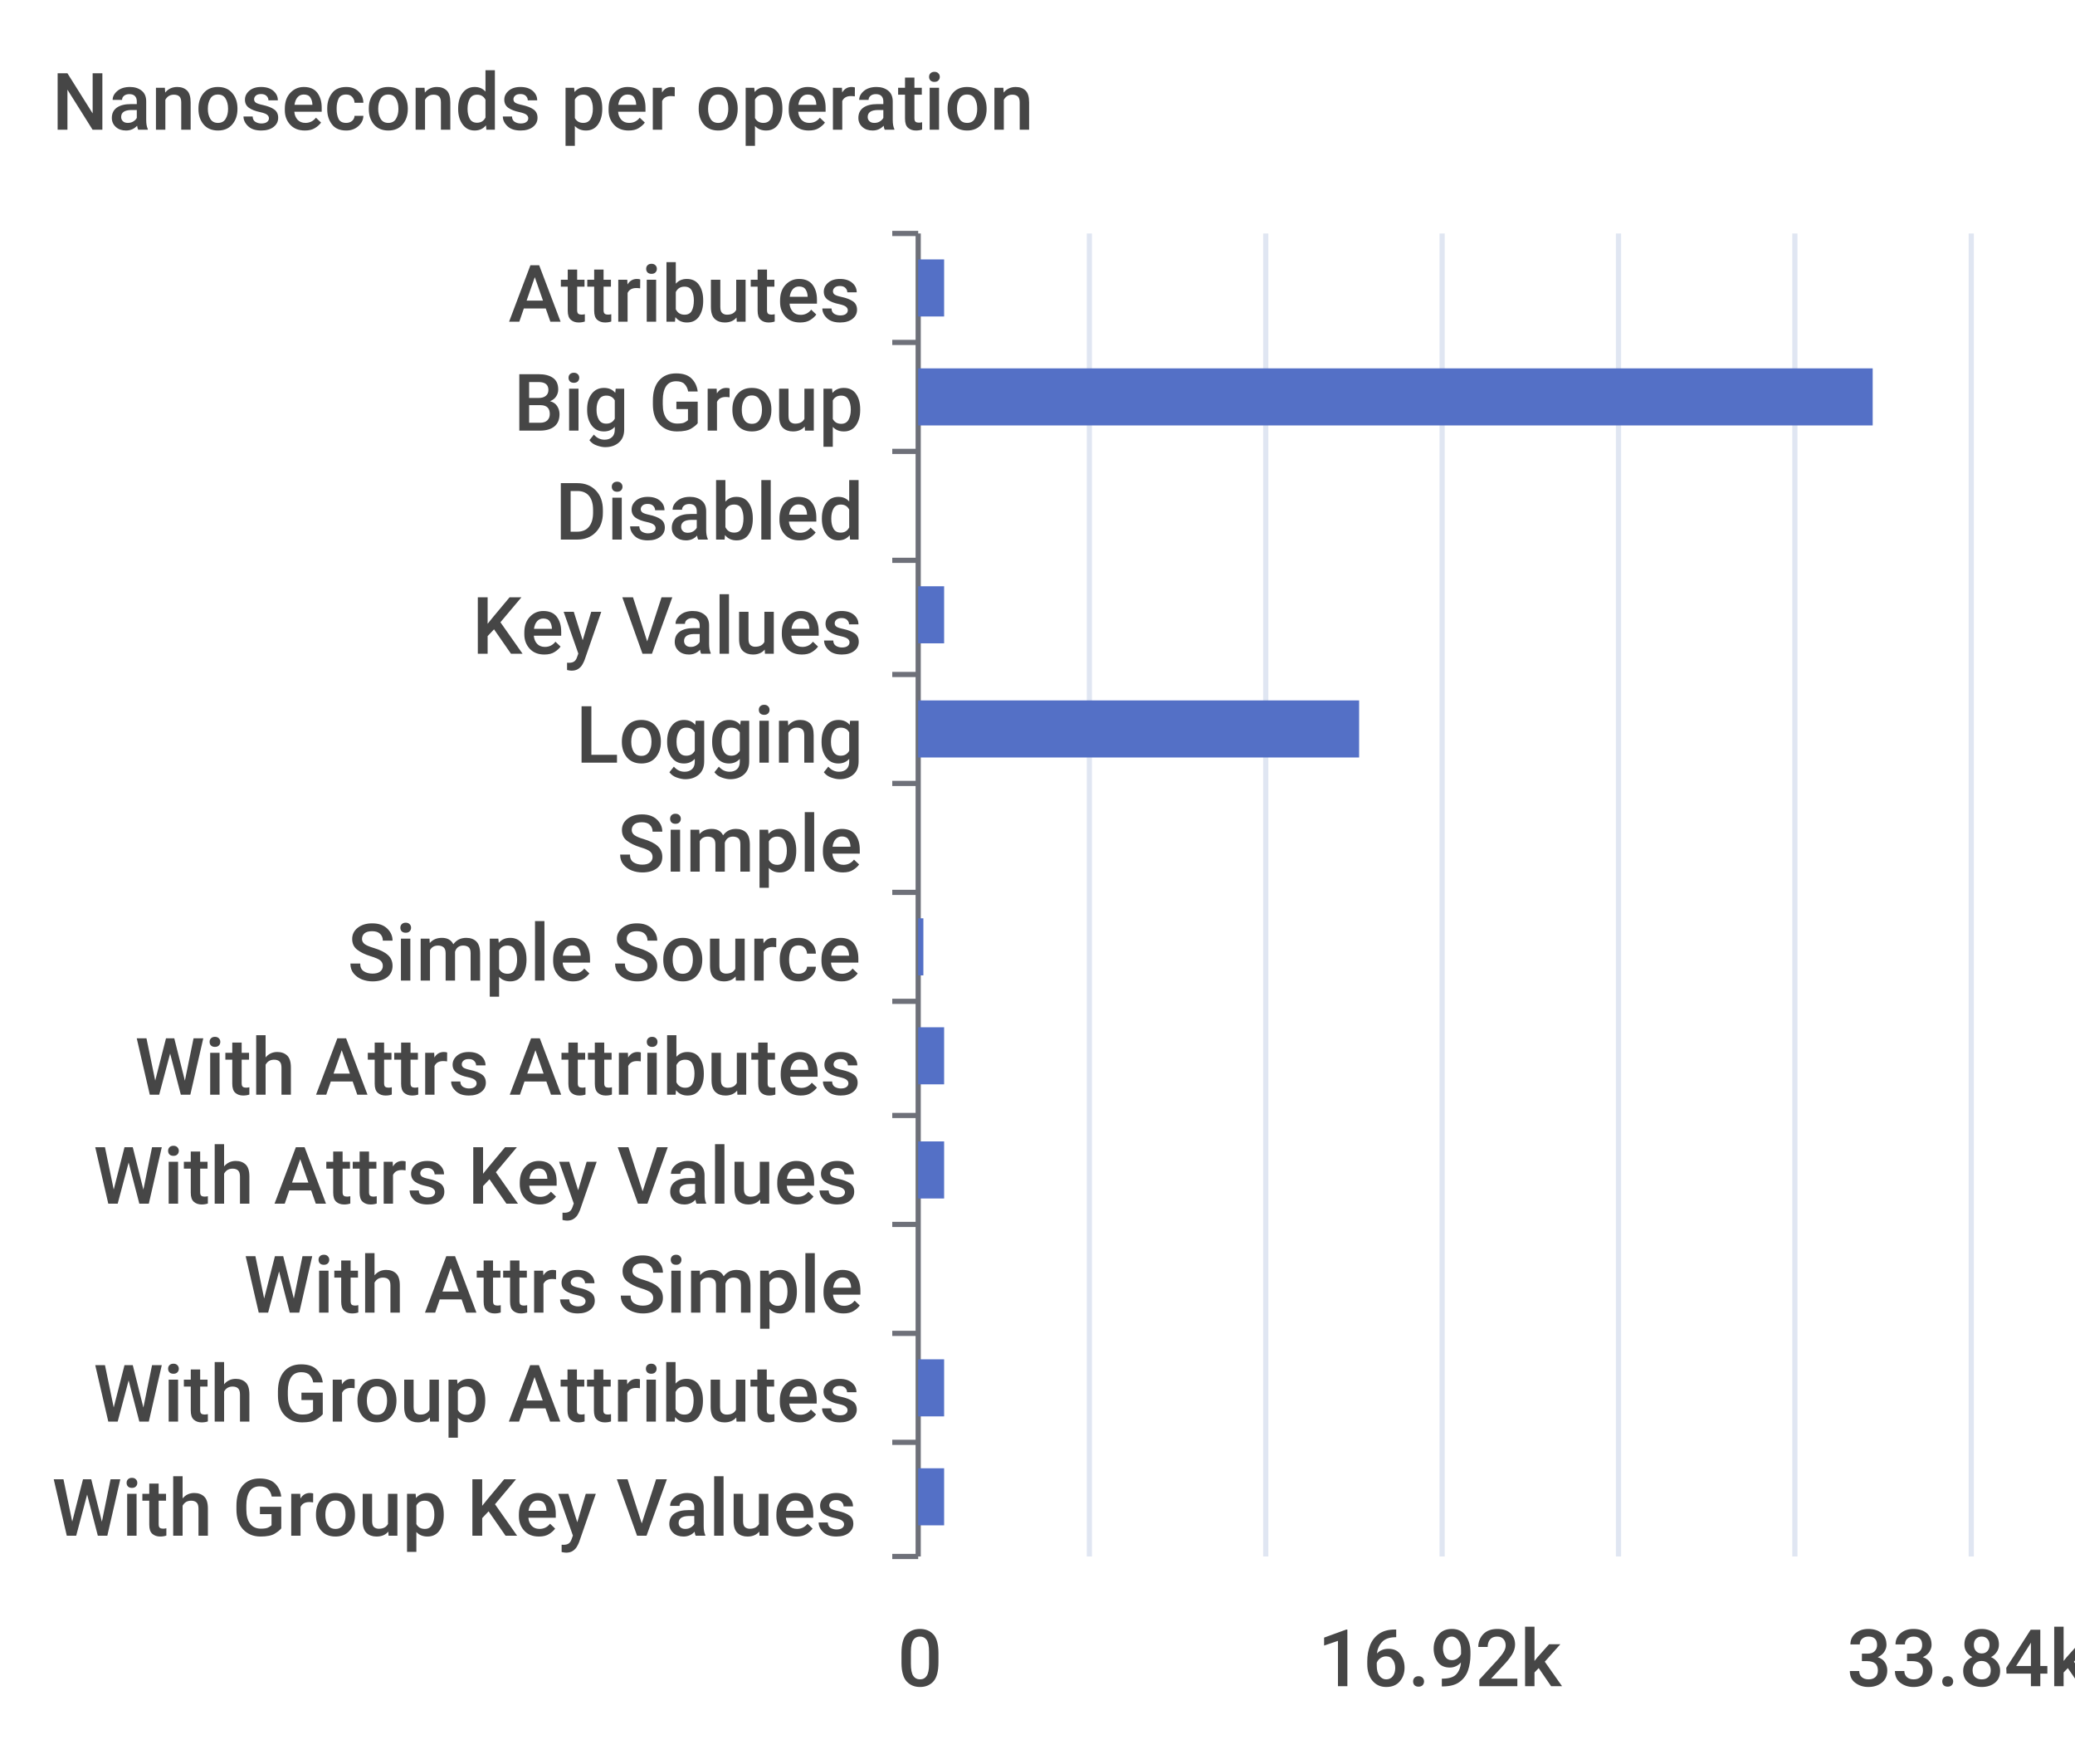
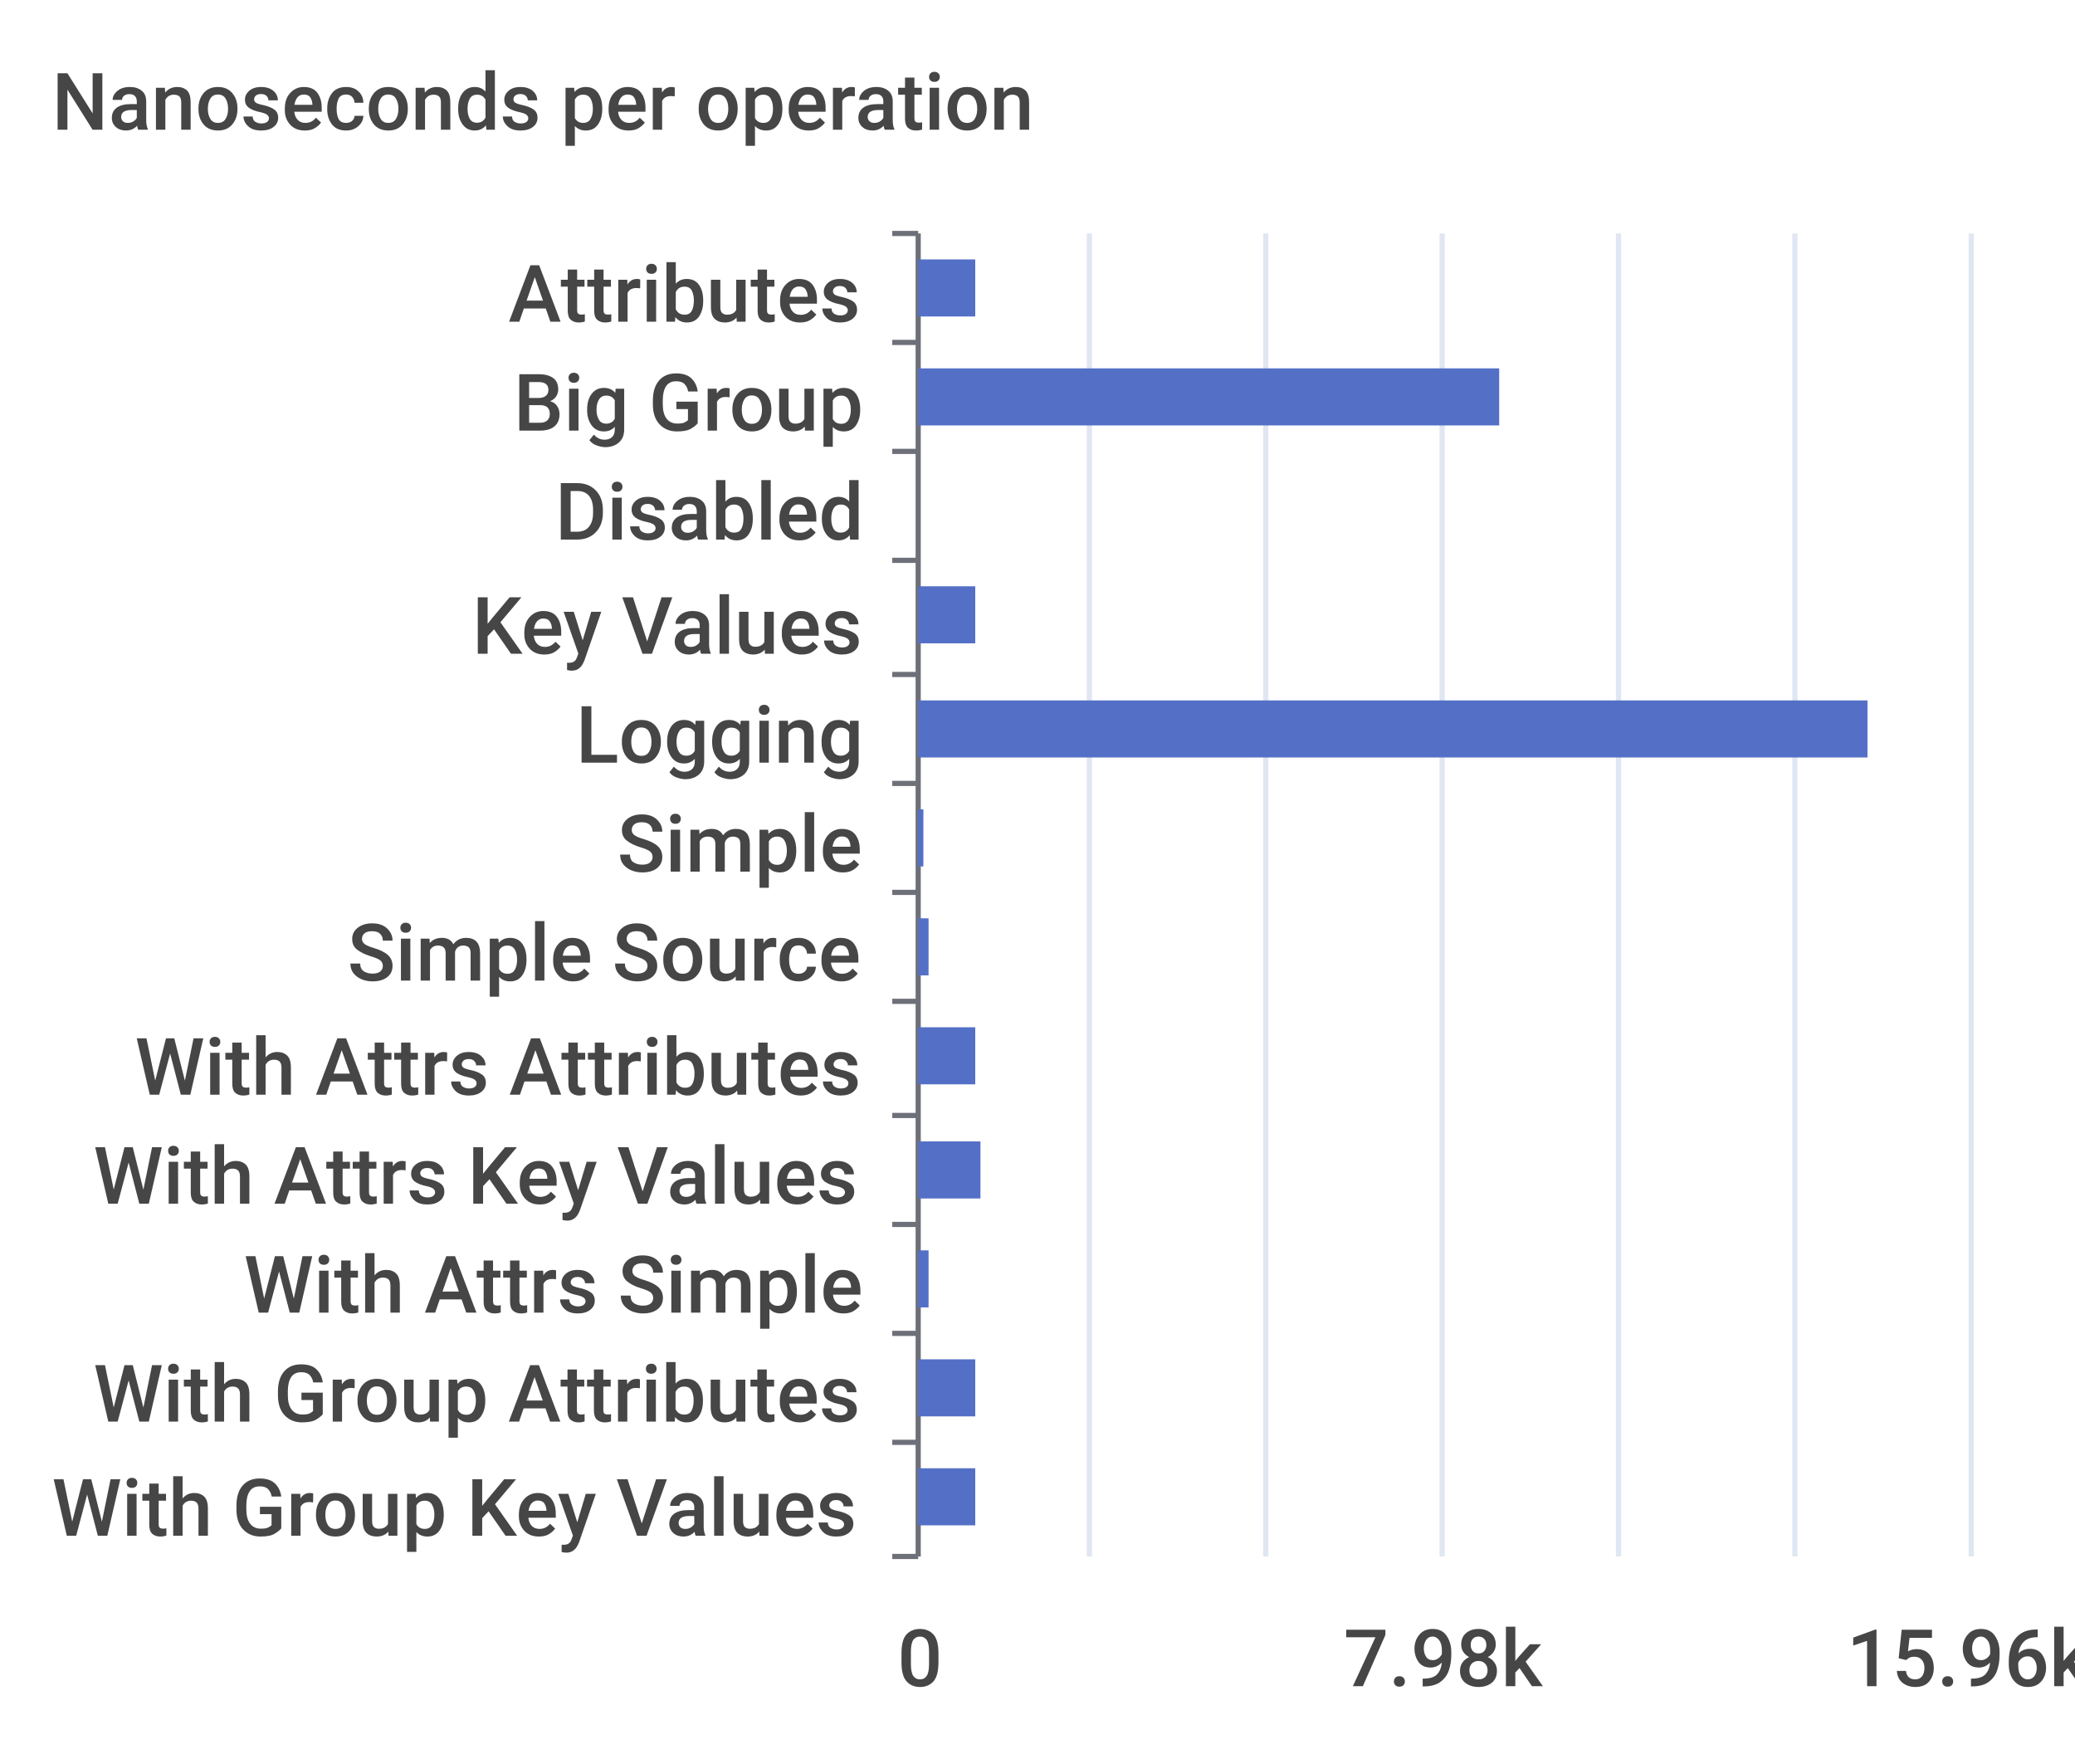
<svg xmlns="http://www.w3.org/2000/svg" width="400" height="340">\n<path d="M 0 0 L 400 0 L 400 340 L 0 340 L 0 0" style="stroke-width:0;stroke:none;fill:rgba(255,255,255,1.0)" />
  <text x="10" y="25" style="stroke-width:0;stroke:none;fill:rgba(70,70,70,1.0);font-size:15.3px;font-family:'Roboto Medium',sans-serif">Nanoseconds per operation</text>
  <path d="M 172 45 L 177 45" style="stroke-width:1;stroke:rgba(110,112,121,1.0);fill:none" />
  <path d="M 172 66 L 177 66" style="stroke-width:1;stroke:rgba(110,112,121,1.0);fill:none" />
  <path d="M 172 87 L 177 87" style="stroke-width:1;stroke:rgba(110,112,121,1.0);fill:none" />
  <path d="M 172 108 L 177 108" style="stroke-width:1;stroke:rgba(110,112,121,1.0);fill:none" />
  <path d="M 172 130 L 177 130" style="stroke-width:1;stroke:rgba(110,112,121,1.0);fill:none" />
  <path d="M 172 151 L 177 151" style="stroke-width:1;stroke:rgba(110,112,121,1.0);fill:none" />
  <path d="M 172 172 L 177 172" style="stroke-width:1;stroke:rgba(110,112,121,1.0);fill:none" />
  <path d="M 172 193 L 177 193" style="stroke-width:1;stroke:rgba(110,112,121,1.0);fill:none" />
  <path d="M 172 215 L 177 215" style="stroke-width:1;stroke:rgba(110,112,121,1.0);fill:none" />
  <path d="M 172 236 L 177 236" style="stroke-width:1;stroke:rgba(110,112,121,1.0);fill:none" />
  <path d="M 172 257 L 177 257" style="stroke-width:1;stroke:rgba(110,112,121,1.0);fill:none" />
  <path d="M 172 278 L 177 278" style="stroke-width:1;stroke:rgba(110,112,121,1.0);fill:none" />
  <path d="M 172 300 L 177 300" style="stroke-width:1;stroke:rgba(110,112,121,1.0);fill:none" />
  <path d="M 177 45 L 177 300" style="stroke-width:1;stroke:rgba(110,112,121,1.0);fill:none" />
  <text x="98" y="62" style="stroke-width:0;stroke:none;fill:rgba(70,70,70,1.0);font-size:15.3px;font-family:'Roboto Medium',sans-serif">Attributes</text>
  <text x="99" y="83" style="stroke-width:0;stroke:none;fill:rgba(70,70,70,1.0);font-size:15.3px;font-family:'Roboto Medium',sans-serif">Big Group</text>
  <text x="107" y="104" style="stroke-width:0;stroke:none;fill:rgba(70,70,70,1.0);font-size:15.3px;font-family:'Roboto Medium',sans-serif">Disabled</text>
  <text x="91" y="126" style="stroke-width:0;stroke:none;fill:rgba(70,70,70,1.0);font-size:15.3px;font-family:'Roboto Medium',sans-serif">Key Values</text>
  <text x="111" y="147" style="stroke-width:0;stroke:none;fill:rgba(70,70,70,1.0);font-size:15.3px;font-family:'Roboto Medium',sans-serif">Logging</text>
  <text x="119" y="168" style="stroke-width:0;stroke:none;fill:rgba(70,70,70,1.0);font-size:15.3px;font-family:'Roboto Medium',sans-serif">Simple</text>
  <text x="67" y="189" style="stroke-width:0;stroke:none;fill:rgba(70,70,70,1.0);font-size:15.3px;font-family:'Roboto Medium',sans-serif">Simple Source</text>
  <text x="26" y="211" style="stroke-width:0;stroke:none;fill:rgba(70,70,70,1.0);font-size:15.3px;font-family:'Roboto Medium',sans-serif">With Attrs Attributes</text>
  <text x="18" y="232" style="stroke-width:0;stroke:none;fill:rgba(70,70,70,1.0);font-size:15.3px;font-family:'Roboto Medium',sans-serif">With Attrs Key Values</text>
  <text x="47" y="253" style="stroke-width:0;stroke:none;fill:rgba(70,70,70,1.0);font-size:15.3px;font-family:'Roboto Medium',sans-serif">With Attrs Simple</text>
  <text x="18" y="274" style="stroke-width:0;stroke:none;fill:rgba(70,70,70,1.0);font-size:15.3px;font-family:'Roboto Medium',sans-serif">With Group Attributes</text>
  <text x="10" y="296" style="stroke-width:0;stroke:none;fill:rgba(70,70,70,1.0);font-size:15.3px;font-family:'Roboto Medium',sans-serif">With Group Key Values</text>
  <text x="173" y="325" style="stroke-width:0;stroke:none;fill:rgba(70,70,70,1.0);font-size:15.3px;font-family:'Roboto Medium',sans-serif">0</text>
-   <text x="254" y="325" style="stroke-width:0;stroke:none;fill:rgba(70,70,70,1.0);font-size:15.3px;font-family:'Roboto Medium',sans-serif">16.92k</text>
-   <text x="356" y="325" style="stroke-width:0;stroke:none;fill:rgba(70,70,70,1.0);font-size:15.3px;font-family:'Roboto Medium',sans-serif">33.84k</text>
+   <text x="259" y="325" style="stroke-width:0;stroke:none;fill:rgba(70,70,70,1.0);font-size:15.3px;font-family:'Roboto Medium',sans-serif">7.98k</text>
+   <text x="356" y="325" style="stroke-width:0;stroke:none;fill:rgba(70,70,70,1.0);font-size:15.3px;font-family:'Roboto Medium',sans-serif">15.96k</text>
  <path d="M 210 45 L 210 300" style="stroke-width:1;stroke:rgba(224,230,242,1.0);fill:none" />
  <path d="M 244 45 L 244 300" style="stroke-width:1;stroke:rgba(224,230,242,1.0);fill:none" />
  <path d="M 278 45 L 278 300" style="stroke-width:1;stroke:rgba(224,230,242,1.0);fill:none" />
  <path d="M 312 45 L 312 300" style="stroke-width:1;stroke:rgba(224,230,242,1.0);fill:none" />
  <path d="M 346 45 L 346 300" style="stroke-width:1;stroke:rgba(224,230,242,1.0);fill:none" />
  <path d="M 380 45 L 380 300" style="stroke-width:1;stroke:rgba(224,230,242,1.0);fill:none" />
-   <path d="M 177 283 L 182 283 L 182 294 L 177 294 L 177 283" style="stroke-width:0;stroke:none;fill:rgba(84,112,198,1.0)" />
-   <path d="M 177 262 L 182 262 L 182 273 L 177 273 L 177 262" style="stroke-width:0;stroke:none;fill:rgba(84,112,198,1.0)" />
-   <path d="M 177 241 L 177 241 L 177 252 L 177 252 L 177 241" style="stroke-width:0;stroke:none;fill:rgba(84,112,198,1.0)" />
-   <path d="M 177 220 L 182 220 L 182 231 L 177 231 L 177 220" style="stroke-width:0;stroke:none;fill:rgba(84,112,198,1.0)" />
-   <path d="M 177 198 L 182 198 L 182 209 L 177 209 L 177 198" style="stroke-width:0;stroke:none;fill:rgba(84,112,198,1.0)" />
-   <path d="M 177 177 L 178 177 L 178 188 L 177 188 L 177 177" style="stroke-width:0;stroke:none;fill:rgba(84,112,198,1.0)" />
-   <path d="M 177 156 L 177 156 L 177 167 L 177 167 L 177 156" style="stroke-width:0;stroke:none;fill:rgba(84,112,198,1.0)" />
-   <path d="M 177 135 L 262 135 L 262 146 L 177 146 L 177 135" style="stroke-width:0;stroke:none;fill:rgba(84,112,198,1.0)" />
-   <path d="M 177 113 L 182 113 L 182 124 L 177 124 L 177 113" style="stroke-width:0;stroke:none;fill:rgba(84,112,198,1.0)" />
+   <path d="M 177 283 L 188 283 L 188 294 L 177 294 L 177 283" style="stroke-width:0;stroke:none;fill:rgba(84,112,198,1.0)" />
+   <path d="M 177 262 L 188 262 L 188 273 L 177 273 L 177 262" style="stroke-width:0;stroke:none;fill:rgba(84,112,198,1.0)" />
+   <path d="M 177 241 L 179 241 L 179 252 L 177 252 L 177 241" style="stroke-width:0;stroke:none;fill:rgba(84,112,198,1.0)" />
+   <path d="M 177 220 L 189 220 L 189 231 L 177 231 L 177 220" style="stroke-width:0;stroke:none;fill:rgba(84,112,198,1.0)" />
+   <path d="M 177 198 L 188 198 L 188 209 L 177 209 L 177 198" style="stroke-width:0;stroke:none;fill:rgba(84,112,198,1.0)" />
+   <path d="M 177 177 L 179 177 L 179 188 L 177 188 L 177 177" style="stroke-width:0;stroke:none;fill:rgba(84,112,198,1.0)" />
+   <path d="M 177 156 L 178 156 L 178 167 L 177 167 L 177 156" style="stroke-width:0;stroke:none;fill:rgba(84,112,198,1.0)" />
+   <path d="M 177 135 L 360 135 L 360 146 L 177 146 L 177 135" style="stroke-width:0;stroke:none;fill:rgba(84,112,198,1.0)" />
+   <path d="M 177 113 L 188 113 L 188 124 L 177 124 L 177 113" style="stroke-width:0;stroke:none;fill:rgba(84,112,198,1.0)" />
  <path d="M 177 92 L 177 92 L 177 103 L 177 103 L 177 92" style="stroke-width:0;stroke:none;fill:rgba(84,112,198,1.0)" />
-   <path d="M 177 71 L 361 71 L 361 82 L 177 82 L 177 71" style="stroke-width:0;stroke:none;fill:rgba(84,112,198,1.0)" />
-   <path d="M 177 50 L 182 50 L 182 61 L 177 61 L 177 50" style="stroke-width:0;stroke:none;fill:rgba(84,112,198,1.0)" />
+   <path d="M 177 71 L 289 71 L 289 82 L 177 82 L 177 71" style="stroke-width:0;stroke:none;fill:rgba(84,112,198,1.0)" />
+   <path d="M 177 50 L 188 50 L 188 61 L 177 61 L 177 50" style="stroke-width:0;stroke:none;fill:rgba(84,112,198,1.0)" />
</svg>
